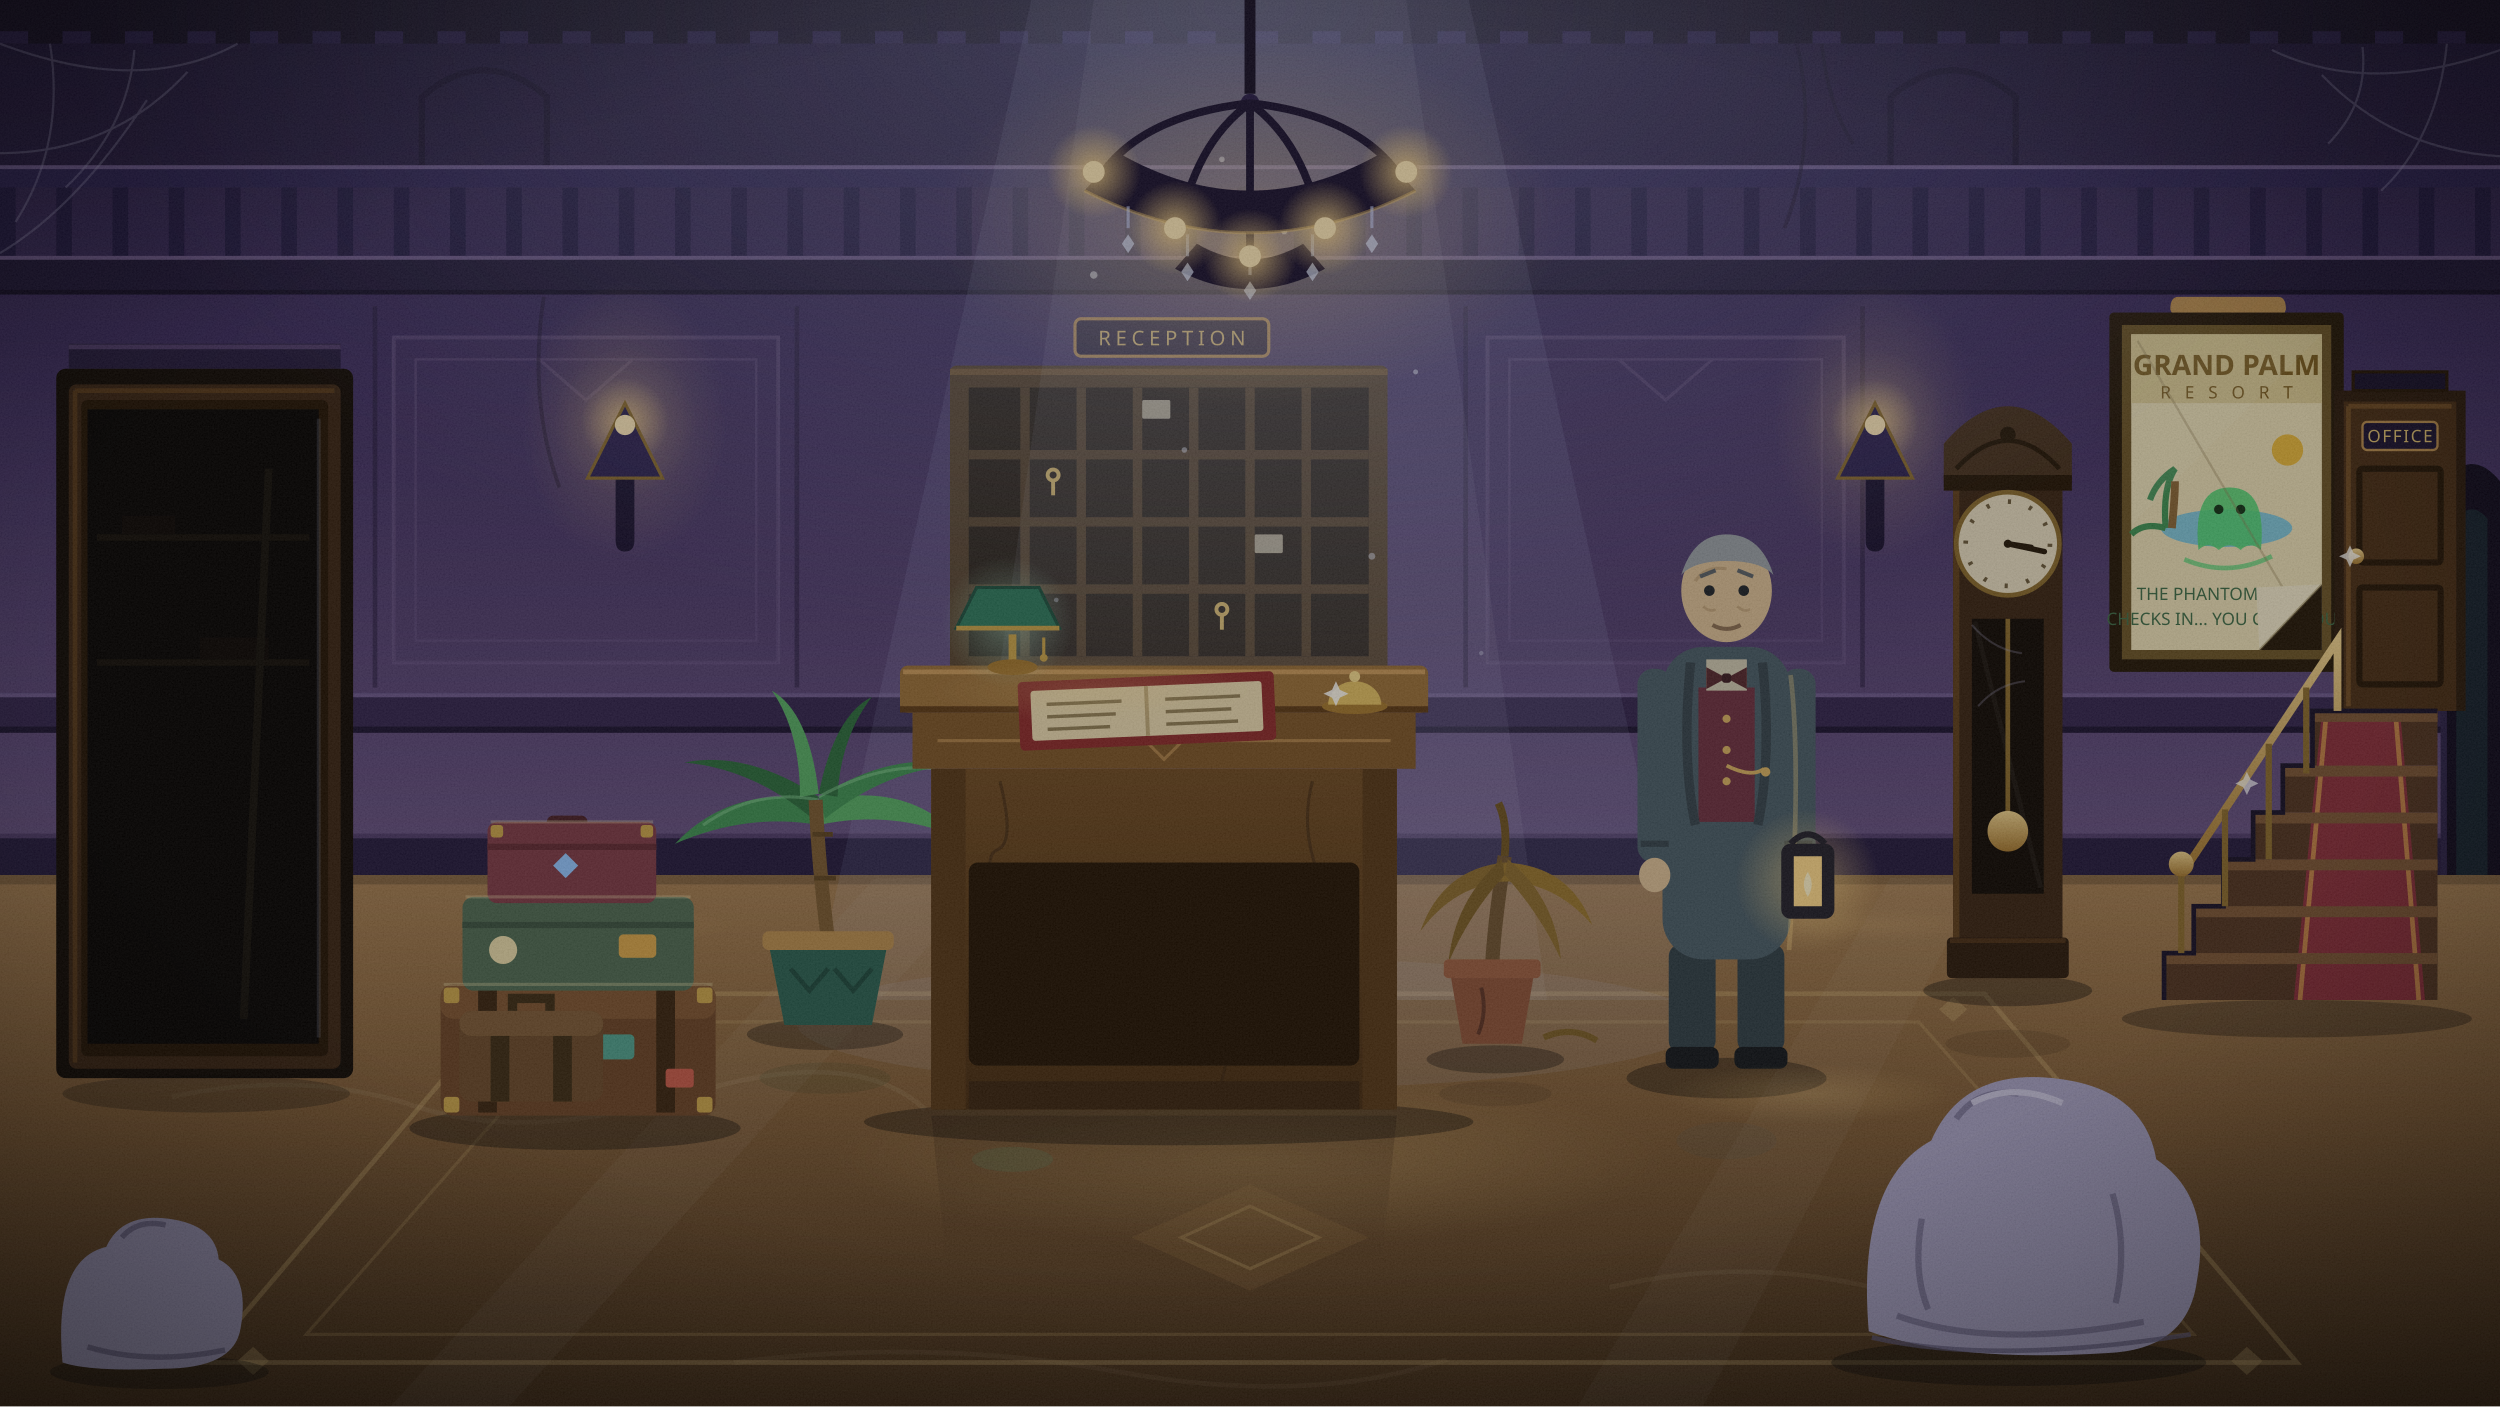
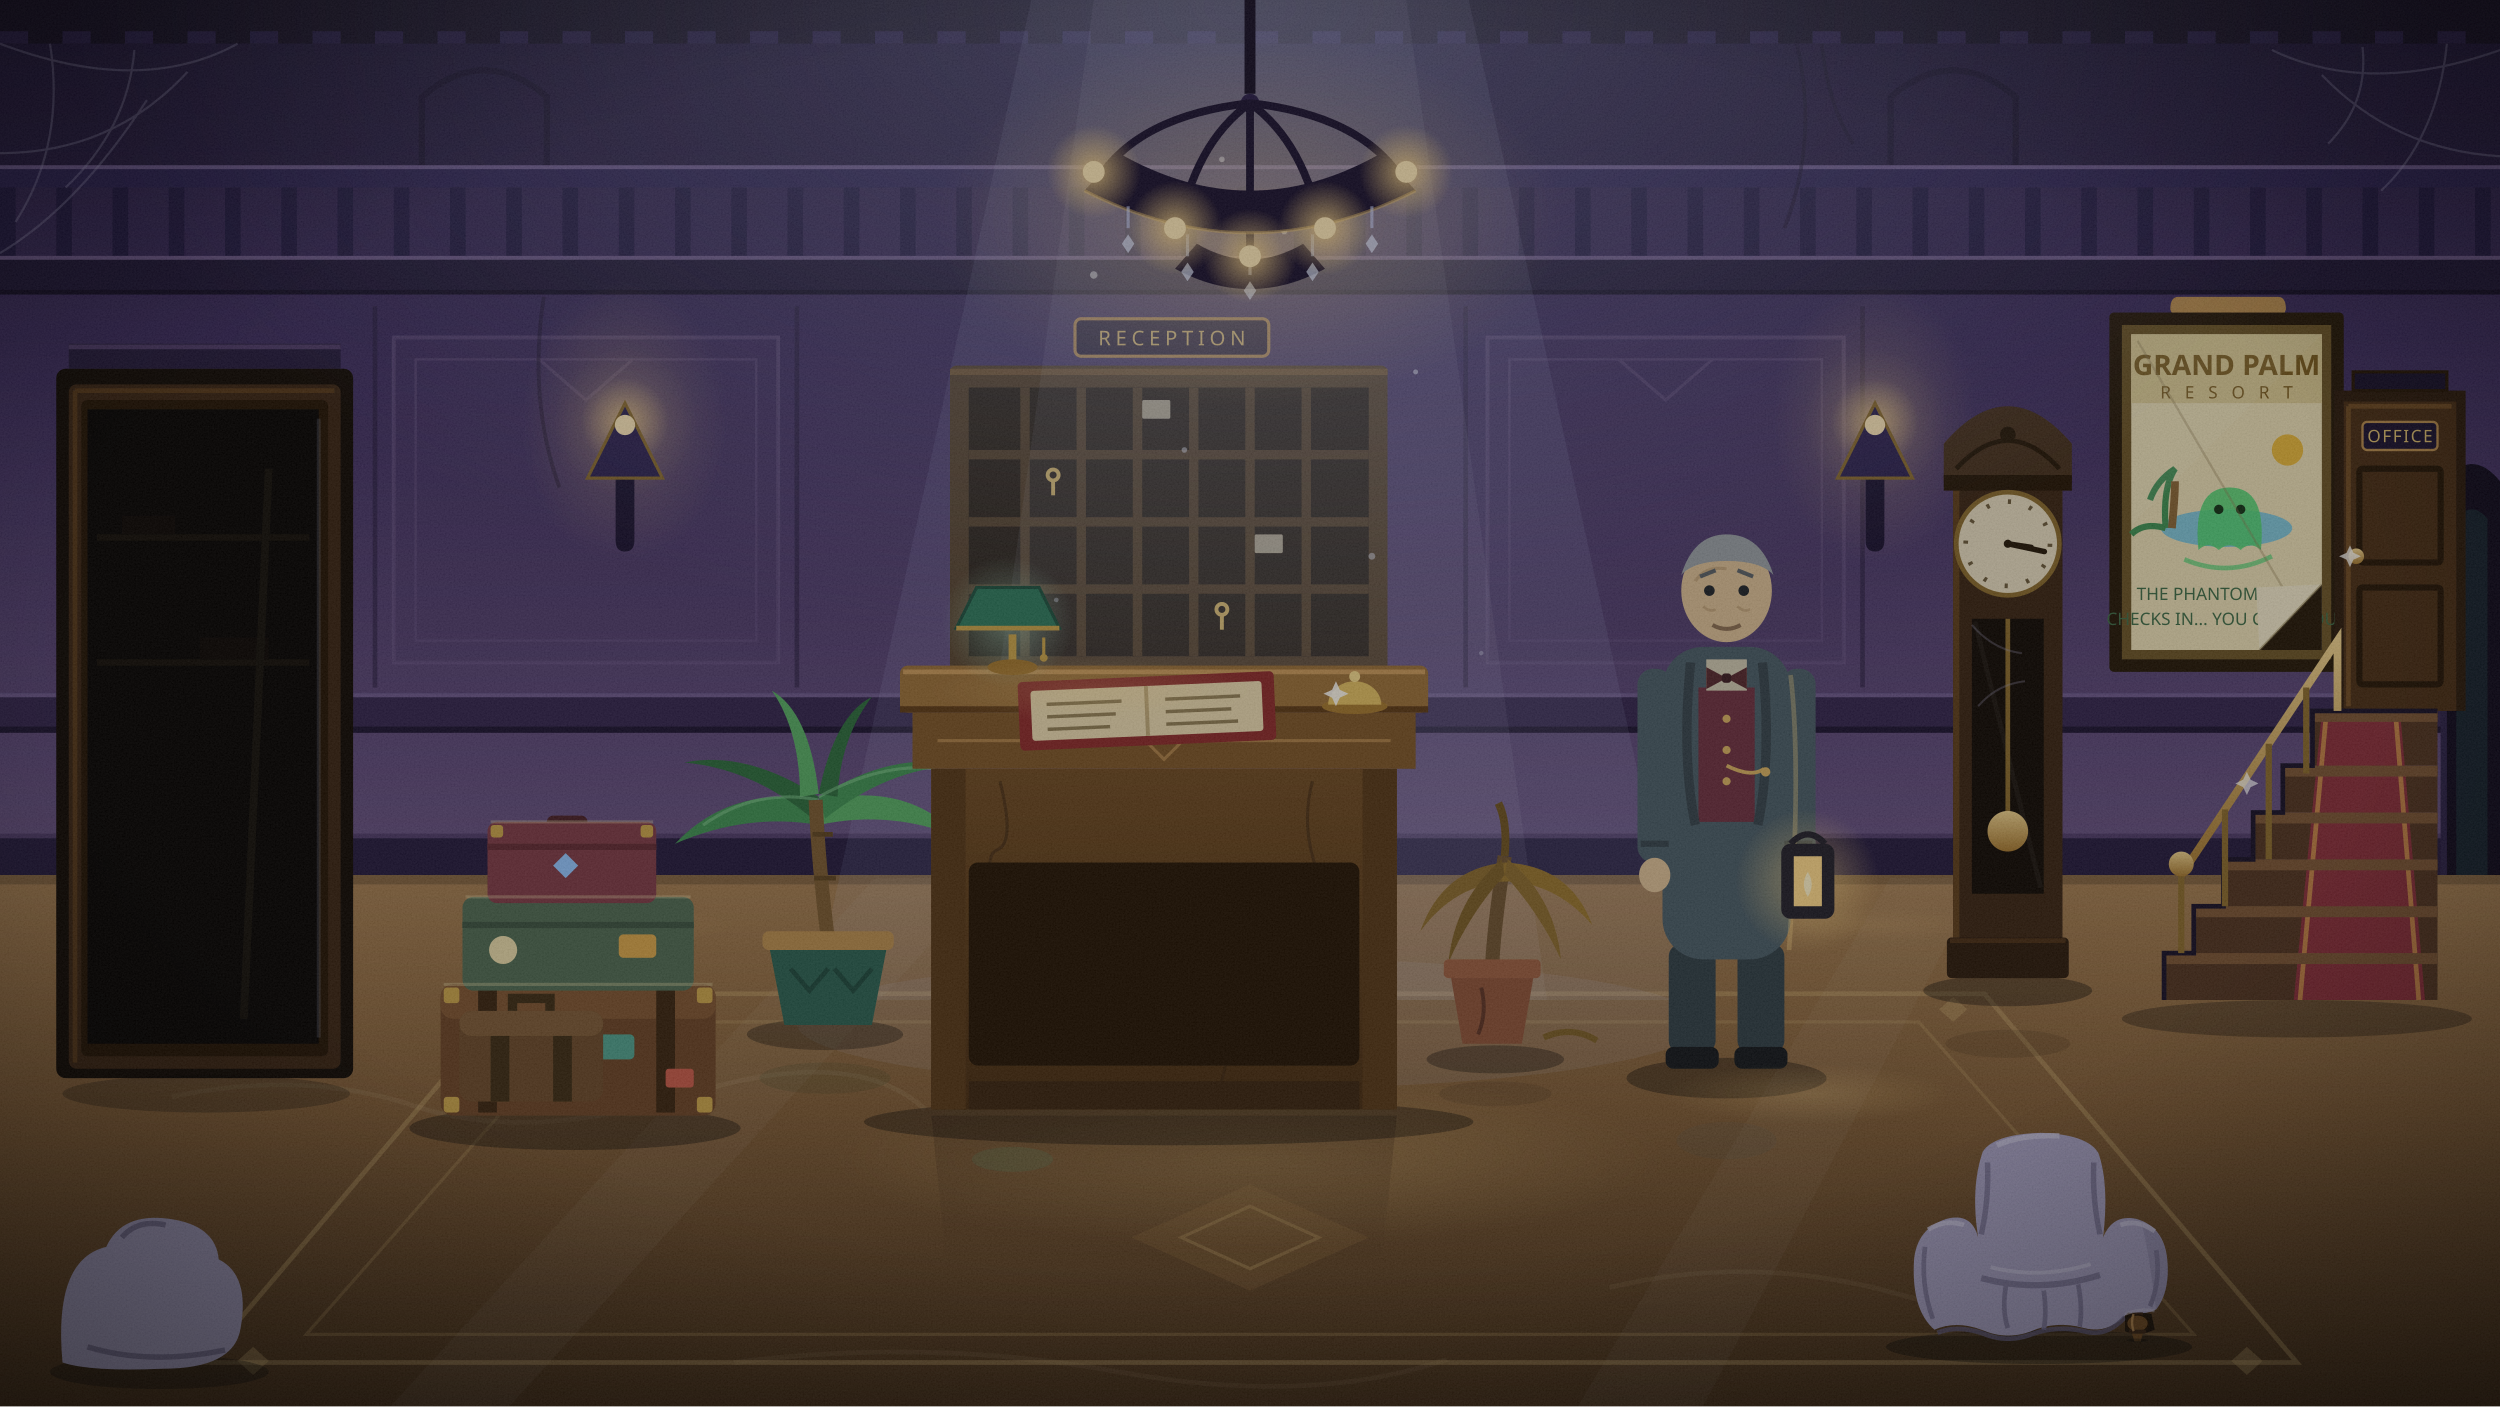
<svg xmlns="http://www.w3.org/2000/svg" width="1600" height="900" viewBox="0 0 1600 900">
  <defs>
    <linearGradient id="lobby-wall" x1="0" y1="0" x2="0" y2="1">
      <stop offset="0%" stop-color="#261b40" />
      <stop offset="40%" stop-color="#3c2c5e" />
      <stop offset="80%" stop-color="#594575" />
      <stop offset="100%" stop-color="#675281" />
    </linearGradient>
    <linearGradient id="lobby-floor" x1="0" y1="0" x2="0" y2="1">
      <stop offset="0%" stop-color="#a37c50" />
      <stop offset="45%" stop-color="#7c5934" />
      <stop offset="100%" stop-color="#3e2a16" />
    </linearGradient>
    <linearGradient id="lobby-wood" x1="0" y1="0" x2="0" y2="1">
      <stop offset="0%" stop-color="#6e4a22" />
      <stop offset="100%" stop-color="#472c11" />
    </linearGradient>
    <linearGradient id="lobby-refl" x1="0" y1="0" x2="0" y2="1">
      <stop offset="0%" stop-color="#3a2413" stop-opacity="0.30" />
      <stop offset="100%" stop-color="#3a2413" stop-opacity="0" />
    </linearGradient>
    <linearGradient id="lobby-brass" x1="0" y1="0" x2="0" y2="1">
      <stop offset="0%" stop-color="#eed08c" />
      <stop offset="100%" stop-color="#a3762e" />
    </linearGradient>
    <radialGradient id="lobby-beam" cx="50%" cy="0%" r="85%">
      <stop offset="0%" stop-color="#cdd7ff" stop-opacity="0.30" />
      <stop offset="55%" stop-color="#cdd7ff" stop-opacity="0" />
    </radialGradient>
    <radialGradient id="lobby-lamp" cx="50%" cy="50%" r="50%">
      <stop offset="0%" stop-color="#ffd98a" stop-opacity="0.85" />
      <stop offset="100%" stop-color="#ffd98a" stop-opacity="0" />
    </radialGradient>
    <radialGradient id="lobby-green" cx="50%" cy="50%" r="50%">
      <stop offset="0%" stop-color="#b8ecd2" stop-opacity="0.55" />
      <stop offset="100%" stop-color="#b8ecd2" stop-opacity="0" />
    </radialGradient>
    <radialGradient id="lobby-vign" cx="50%" cy="46%" r="75%">
      <stop offset="60%" stop-color="#000" stop-opacity="0" />
      <stop offset="100%" stop-color="#000" stop-opacity="0.40" />
    </radialGradient>
    <filter id="lobby-grain">
      <feTurbulence type="fractalNoise" baseFrequency="0.9" numOctaves="2" stitchTiles="stitch" />
      <feColorMatrix type="saturate" values="0" />
      <feComponentTransfer>
        <feFuncA type="linear" slope="0.05" />
      </feComponentTransfer>
      <feComposite operator="over" in2="SourceGraphic" />
    </filter>
  </defs>
  <rect width="1600" height="560" fill="url(#lobby-wall)" />
  <rect y="560" width="1600" height="340" fill="url(#lobby-floor)" />
  <rect y="554" width="1600" height="12" fill="#000" opacity="0.20" />
  <g fill="none">
    <path d="M110 702 q84 -18 156 6 t176 -8 t150 10" stroke="#ead9b8" stroke-width="3" opacity="0.09" />
    <path d="M1030 824 q92 -22 184 4 t164 -12" stroke="#ead9b8" stroke-width="3" opacity="0.08" />
    <path d="M470 872 q124 -16 246 6 t210 -8" stroke="#ead9b8" stroke-width="3" opacity="0.07" />
  </g>
  <path d="M250 900 L560 562 L634 562 L326 900 Z" fill="#fff" opacity="0.045" />
  <path d="M1010 900 L1210 562 L1268 562 L1090 900 Z" fill="#fff" opacity="0.04" />
  <g fill="none" stroke="#d8b878">
    <path d="M330 636 H1270 L1470 872 H130 Z" stroke-width="3" opacity="0.33" />
    <path d="M372 654 H1228 L1404 854 H196 Z" stroke-width="2" opacity="0.22" />
  </g>
  <g fill="#d8b878" opacity="0.30">
    <path d="M350 638 l9 8 -9 8 -9 -8 z" />
    <path d="M1250 638 l9 8 -9 8 -9 -8 z" />
    <path d="M1438 862 l10 9 -10 9 -10 -9 z" />
    <path d="M162 862 l10 9 -10 9 -10 -9 z" />
  </g>
  <path d="M800 758 L876 792 L800 826 L724 792 Z" fill="#b98c4e" opacity="0.16" />
  <path d="M800 772 L844 792 L800 812 L756 792 Z" fill="none" stroke="#d8b878" stroke-width="2" opacity="0.28" />
  <rect width="1600" height="28" fill="#171026" />
  <path d="M0 24 H1600" stroke="#2a1f4a" stroke-width="8" stroke-dasharray="18 22" />
  <rect y="28" width="1600" height="78" fill="#1d1434" opacity="0.55" />
  <path d="M270 106 v-44 q40 -34 80 0 v44 M1210 106 v-44 q40 -34 80 0 v44" stroke="#140d26" stroke-width="4" fill="none" opacity="0.55" />
  <rect y="106" width="1600" height="14" fill="#2c2152" />
  <path d="M0 107 H1600" stroke="#7a659a" stroke-width="2.5" opacity="0.8" />
  <path d="M0 142 H1600" stroke="#221942" stroke-width="44" stroke-dasharray="10 26" />
  <rect y="164" width="1600" height="24" fill="#1f1636" />
  <path d="M0 165 H1600" stroke="#6b5787" stroke-width="2.5" />
  <path d="M0 187 H1600" stroke="#140d26" stroke-width="3" />
  <g fill="none" stroke="#6b5787" opacity="0.55">
    <rect x="252" y="216" width="246" height="208" stroke-width="2.5" />
    <rect x="266" y="230" width="218" height="180" stroke-width="1.5" />
    <rect x="952" y="216" width="228" height="208" stroke-width="2.5" />
    <rect x="966" y="230" width="200" height="180" stroke-width="1.5" />
    <path d="M345 230 l30 26 30 -26 M1036 230 l30 26 30 -26" stroke-width="2" />
  </g>
  <rect x="252" y="216" width="246" height="208" fill="#4a3866" opacity="0.22" />
  <rect x="952" y="216" width="228" height="208" fill="#4a3866" opacity="0.22" />
  <g stroke="#221838" stroke-width="3" opacity="0.5">
    <path d="M240 196 V440 M510 196 V440 M938 196 V440 M1192 196 V440" />
  </g>
  <rect y="444" width="1600" height="24" fill="#33254e" />
  <path d="M0 445 H1600" stroke="#7a659a" stroke-width="2.5" opacity="0.8" />
  <path d="M0 467 H1600" stroke="#1c1330" stroke-width="4" />
  <rect y="534" width="1600" height="26" fill="#241a3e" />
  <path d="M0 535 H1600" stroke="#4e3b68" stroke-width="3" />
  <path d="M1150 28 q14 62 -8 118 M1166 28 q4 40 20 64" stroke="#171026" stroke-width="2.5" fill="none" opacity="0.45" />
  <path d="M348 190 q-10 66 10 122" stroke="#171026" stroke-width="2.5" fill="none" opacity="0.4" />
  <rect x="608" y="234" width="280" height="196" rx="4" fill="#4a3419" />
  <path d="M608 238 H888" stroke="#6e4e26" stroke-width="4" />
  <rect x="620" y="248" width="256" height="172" fill="#1c1206" />
  <g stroke="#4a3419" stroke-width="6">
    <path d="M620 291 H876 M620 334 H876 M620 377 H876" />
    <path d="M656 248 V420 M692 248 V420 M728 248 V420 M764 248 V420 M800 248 V420 M836 248 V420" />
  </g>
  <g fill="#eadfbe" opacity="0.75">
    <rect x="731" y="256" width="18" height="12" rx="1" />
    <rect x="803" y="342" width="18" height="12" rx="1" />
  </g>
  <g stroke="#e0bd60" stroke-width="2.5" fill="none">
    <circle cx="674" cy="304" r="3.5" />
    <path d="M674 308 v9" />
    <circle cx="782" cy="390" r="3.5" />
    <path d="M782 394 v9" />
  </g>
  <rect x="688" y="204" width="124" height="24" rx="4" fill="#1c1330" stroke="#b98c4e" stroke-width="2" />
  <text x="750" y="221" font-family="Trebuchet MS" font-size="13" fill="#e0c070" text-anchor="middle" letter-spacing="3">RECEPTION</text>
  <g id="lobby-sconce">
    <ellipse cx="400" cy="270" rx="66" ry="90" fill="url(#lobby-lamp)" opacity="0.28" />
    <circle cx="400" cy="270" r="46" fill="url(#lobby-lamp)" opacity="0.22" />
    <circle cx="400" cy="270" r="28" fill="url(#lobby-lamp)" opacity="0.75" />
    <path d="M394 306 h12 v40 q0 7 -6 7 t-6 -7 z" fill="#1a1130" />
    <path d="M376 306 L400 258 L424 306 Z" fill="#2c2050" stroke="#8a6a2c" stroke-width="2" />
    <circle cx="400" cy="272" r="6.5" fill="#ffe9b8" />
  </g>
  <use href="#lobby-sconce" x="800" />
  <ellipse cx="400" cy="592" rx="70" ry="11" fill="url(#lobby-lamp)" opacity="0.14" />
  <ellipse cx="1200" cy="592" rx="70" ry="11" fill="url(#lobby-lamp)" opacity="0.14" />
  <path d="M1394 190 h64 q5 0 5 8 l-3 8 h-68 l-3 -8 q0 -8 5 -8 z" fill="#b98c4e" />
  <ellipse cx="1426" cy="236" rx="66" ry="38" fill="url(#lobby-lamp)" opacity="0.28" />
  <rect x="1350" y="200" width="150" height="230" rx="3" fill="#241708" />
  <rect x="1358" y="208" width="134" height="214" fill="#6b5426" />
  <rect x="1364" y="214" width="122" height="202" fill="#ecdfb6" />
  <rect x="1364" y="214" width="122" height="44" fill="#dcca92" />
  <text x="1425" y="240" font-family="Trebuchet MS" font-size="18" font-weight="bold" fill="#7a5b1e" text-anchor="middle">GRAND PALM</text>
  <text x="1425" y="255" font-family="Trebuchet MS" font-size="11" fill="#7a5b1e" text-anchor="middle" letter-spacing="3">R E S O R T</text>
  <circle cx="1464" cy="288" r="10" fill="#e8b73a" />
  <ellipse cx="1425" cy="338" rx="42" ry="12" fill="#7fc4d8" />
  <path d="M1386 338 q-2 -26 6 -38 q-12 8 -16 20 m10 18 q-14 -4 -22 4" stroke="#3f8f52" stroke-width="4" fill="none" />
  <path d="M1390 338 q2 -20 2 -30" stroke="#8a6636" stroke-width="5" fill="none" />
  <path d="M1407 352 q-4 -40 20 -40 q24 0 20 40 q-7 -6 -13 0 q-7 -6 -14 0 q-7 -6 -13 0 z" fill="#52d273" opacity="0.88" />
  <circle cx="1420" cy="326" r="3" fill="#143318" />
  <circle cx="1434" cy="326" r="3" fill="#143318" />
  <path d="M1398 358 q28 12 56 -2" stroke="#52d273" stroke-width="3" fill="none" opacity="0.7" />
  <text x="1425" y="384" font-family="Trebuchet MS" font-size="11" fill="#3f6b46" text-anchor="middle">THE PHANTOM GUEST</text>
  <text x="1425" y="400" font-family="Trebuchet MS" font-size="11" fill="#3f6b46" text-anchor="middle">CHECKS IN... YOU CHECK OUT</text>
  <path d="M1368 218 l114 194" stroke="#8d7c50" stroke-width="1.5" opacity="0.35" />
  <path d="M1364 214 L1486 214 L1364 336 Z" fill="#fff" opacity="0.06" />
  <path d="M1486 416 L1486 374 L1446 416 Z" fill="#241708" />
  <path d="M1446 416 L1486 374 L1444 376 Z" fill="#f2e8ca" />
  <path d="M1446 416 L1486 374" stroke="#8d7c50" stroke-width="1.5" opacity="0.5" />
  <ellipse cx="1285" cy="634" rx="54" ry="10" fill="#000" opacity="0.35" />
  <rect x="1250" y="300" width="70" height="304" fill="#3a2413" />
  <path d="M1252 302 V602" stroke="#5e3d1a" stroke-width="4" />
  <path d="M1244 308 v-24 q41 -48 82 0 v24 z" fill="#46301c" />
  <path d="M1252 300 q33 -36 66 0" stroke="#241505" stroke-width="3" fill="none" />
  <circle cx="1285" cy="278" r="5" fill="#241505" />
  <rect x="1244" y="304" width="82" height="10" fill="#241505" />
  <circle cx="1285" cy="348" r="33" fill="#e8dcc0" stroke="#8a6a2c" stroke-width="3" />
  <circle cx="1285" cy="348" r="27" fill="none" stroke="#6b5a3a" stroke-width="3" stroke-dasharray="2 12.14" />
  <path d="M1285 348 L1300 350.3 M1285 348 L1308.4 353" stroke="#241708" stroke-width="3.5" stroke-linecap="round" />
  <circle cx="1285" cy="348" r="2.6" fill="#241708" />
  <rect x="1262" y="396" width="46" height="176" fill="#120a04" />
  <path d="M1264 398 L1306 568" stroke="#fff" stroke-width="3" opacity="0.05" />
  <path d="M1285 396 V520" stroke="#8a6a2c" stroke-width="3" />
  <circle cx="1285" cy="532" r="13" fill="url(#lobby-brass)" />
  <path d="M1262 400 q14 16 32 18 M1266 452 q12 -14 30 -16" stroke="#a8a4c4" stroke-width="1.3" fill="none" opacity="0.3" />
  <rect x="1246" y="600" width="78" height="26" rx="3" fill="#2c1a0c" />
  <path d="M1248 602 H1322" stroke="#4a2e14" stroke-width="3" />
  <rect x="44" y="220" width="174" height="16" fill="#241a3c" />
  <path d="M44 222 H218" stroke="#4e3b68" stroke-width="3" />
  <rect x="36" y="236" width="190" height="454" rx="6" fill="#120a04" />
  <rect x="44" y="246" width="174" height="438" rx="5" fill="#3a2413" />
  <path d="M48 250 h166 M48 250 v430" stroke="#5e3d1a" stroke-width="3" fill="none" opacity="0.8" />
  <rect x="52" y="256" width="158" height="420" rx="4" fill="#241505" />
  <rect x="56" y="262" width="148" height="406" fill="#070403" />
  <g stroke="#16100a" stroke-width="4" opacity="0.9">
    <path d="M62 344 H198 M62 424 H198" />
  </g>
  <path d="M78 330 h34 v12 h-34 z M128 408 h44 v14 h-44 z" fill="#0d0805" />
  <path d="M172 300 L156 652" stroke="#14100a" stroke-width="5" />
  <path d="M204 268 V664" stroke="#cdd7ff" stroke-width="2.5" opacity="0.16" />
  <ellipse cx="132" cy="700" rx="92" ry="12" fill="#000" opacity="0.25" />
  <path d="M1564 560 V308 q18 -22 36 0 V560 Z" fill="#100a1e" />
  <path d="M1572 560 V332 q10 -12 20 0 V560 Z" fill="#1c3a3c" opacity="0.5" />
  <path d="M1564 560 V308" stroke="#2c2148" stroke-width="4" />
  <g>
    <rect x="1385" y="610" width="175" height="30" fill="#503420" />
    <rect x="1404" y="580" width="156" height="30" fill="#503420" />
    <rect x="1423" y="550" width="137" height="30" fill="#503420" />
    <rect x="1442" y="520" width="118" height="30" fill="#503420" />
    <rect x="1461" y="490" width="99" height="30" fill="#503420" />
    <rect x="1480" y="455" width="80" height="35" fill="#503420" />
  </g>
  <rect x="1494" y="250" width="84" height="205" fill="#2c1a0c" />
  <rect x="1500" y="257" width="72" height="198" fill="#4a2e14" />
  <path d="M1503 260 h66 M1503 260 v192" stroke="#6e4a22" stroke-width="3" fill="none" />
  <rect x="1510" y="300" width="52" height="60" rx="2" fill="none" stroke="#241505" stroke-width="4" />
  <rect x="1510" y="376" width="52" height="62" rx="2" fill="none" stroke="#241505" stroke-width="4" />
  <rect x="1506" y="238" width="60" height="12" fill="#17102a" stroke="#241505" stroke-width="2" />
  <rect x="1512" y="270" width="48" height="18" rx="3" fill="#1c1330" stroke="#b98c4e" stroke-width="1.5" />
  <text x="1536" y="283" font-family="Trebuchet MS" font-size="11" fill="#e0c070" text-anchor="middle" letter-spacing="1">OFFICE</text>
  <circle cx="1508" cy="356" r="5" fill="url(#lobby-brass)" />
  <path d="M1504 349 l2.2 4.8 4.8 2.2 -4.8 2.2 -2.2 4.8 -2.2 -4.8 -4.8 -2.2 4.8 -2.2 z" fill="#fff" opacity="0.75" />
  <path d="M1468 640 L1486 455 L1536 455 L1552 640 Z" fill="#8c2d3a" opacity="0.95" />
  <path d="M1472 640 L1489 455 M1548 640 L1533 455" stroke="#d8a44a" stroke-width="3" opacity="0.7" />
  <g fill="#7a5434">
    <rect x="1385" y="610" width="175" height="7" />
    <rect x="1404" y="580" width="156" height="7" />
    <rect x="1423" y="550" width="137" height="7" />
    <rect x="1442" y="520" width="118" height="7" />
    <rect x="1461" y="490" width="99" height="7" />
    <rect x="1480" y="455" width="80" height="7" />
  </g>
  <path d="M1385 640 V610 H1404 V580 H1423 V550 H1442 V520 H1461 V490 H1480 V455 H1560" stroke="#171026" stroke-width="3" fill="none" />
  <path d="M1396 560 L1496 410 L1496 455" stroke="url(#lobby-brass)" stroke-width="5" fill="none" />
  <path d="M1396 560 V610 M1424 518 V580 M1452 476 V550 M1476 440 V495" stroke="#8a6a2c" stroke-width="4" />
  <circle cx="1396" cy="553" r="8" fill="url(#lobby-brass)" />
  <path d="M1438 494 l2.4 5 5 2.4 -5 2.4 -2.4 5 -2.4 -5 -5 -2.4 5 -2.4 z" fill="#fff" opacity="0.7" />
  <ellipse cx="1470" cy="652" rx="112" ry="12" fill="#000" opacity="0.30" />
  <path d="M660 0 L520 640 L1080 640 L940 0 Z" fill="#cdd7ff" opacity="0.10" />
  <path d="M700 0 L610 640 L990 640 L900 0 Z" fill="#e3e9ff" opacity="0.08" />
  <rect width="1600" height="900" fill="url(#lobby-beam)" />
  <g fill="#e7ecff">
    <circle cx="700" cy="176" r="2.4" opacity="0.6" />
    <circle cx="758" cy="288" r="1.8" opacity="0.5" />
    <circle cx="822" cy="148" r="2" opacity="0.65" />
    <circle cx="878" cy="356" r="2.2" opacity="0.5" />
    <circle cx="744" cy="466" r="1.7" opacity="0.45" />
    <circle cx="836" cy="516" r="2" opacity="0.5" />
    <circle cx="676" cy="384" r="1.5" opacity="0.4" />
    <circle cx="906" cy="238" r="1.6" opacity="0.55" />
    <circle cx="782" cy="102" r="1.8" opacity="0.6" />
    <circle cx="858" cy="446" r="1.5" opacity="0.4" />
    <circle cx="722" cy="552" r="1.8" opacity="0.4" />
    <circle cx="948" cy="418" r="1.4" opacity="0.35" />
  </g>
  <ellipse cx="800" cy="140" rx="200" ry="120" fill="url(#lobby-lamp)" opacity="0.38" />
  <path d="M800 0 V60" stroke="#171026" stroke-width="7" />
  <circle cx="800" cy="66" r="6" fill="#2a1f4a" />
  <path d="M800 66 q-72 8 -98 50 M800 66 q72 8 98 50 M800 66 q-36 26 -46 84 M800 66 q36 26 46 84 M800 66 v100" stroke="#1c1330" stroke-width="5" fill="none" />
  <path d="M694 122 Q800 176 906 122 L884 98 Q800 146 716 98 Z" fill="#1c1330" />
  <path d="M694 122 Q800 176 906 122" fill="none" stroke="#d8b060" stroke-width="2" opacity="0.5" />
  <path d="M752 172 Q800 198 848 172 L834 156 Q800 176 766 156 Z" fill="#1c1330" />
  <g stroke="#cdd7ff" stroke-width="2" opacity="0.6">
    <path d="M722 132 v14 M760 150 v14 M800 160 v16 M840 150 v14 M878 132 v14" />
  </g>
  <g fill="#e3e9ff" opacity="0.7">
    <path d="M722 150 l4 6 -4 6 -4 -6 z M760 168 l4 6 -4 6 -4 -6 z M800 180 l4 6 -4 6 -4 -6 z M840 168 l4 6 -4 6 -4 -6 z M878 150 l4 6 -4 6 -4 -6 z" />
  </g>
  <g>
    <circle cx="700" cy="110" r="30" fill="url(#lobby-lamp)" />
    <circle cx="752" cy="146" r="30" fill="url(#lobby-lamp)" />
    <circle cx="800" cy="164" r="30" fill="url(#lobby-lamp)" />
    <circle cx="848" cy="146" r="30" fill="url(#lobby-lamp)" />
    <circle cx="900" cy="110" r="30" fill="url(#lobby-lamp)" />
    <circle cx="700" cy="110" r="7" fill="#ffe9b8" />
    <circle cx="752" cy="146" r="7" fill="#ffe9b8" />
    <circle cx="800" cy="164" r="7" fill="#ffe9b8" />
    <circle cx="848" cy="146" r="7" fill="#ffe9b8" />
    <circle cx="900" cy="110" r="7" fill="#ffe9b8" />
  </g>
  <ellipse cx="800" cy="655" rx="290" ry="42" fill="#cdd7ff" opacity="0.10" />
  <ellipse cx="800" cy="742" rx="265" ry="56" fill="url(#lobby-lamp)" opacity="0.30" />
  <path d="M596 714 h298 l-10 96 h-278 z" fill="url(#lobby-refl)" />
  <ellipse cx="648" cy="742" rx="26" ry="8" fill="#3fae8c" opacity="0.14" />
  <ellipse cx="528" cy="690" rx="42" ry="10" fill="#1e3a1e" opacity="0.14" />
  <ellipse cx="957" cy="700" rx="36" ry="8" fill="#2c2013" opacity="0.14" />
  <ellipse cx="1105" cy="730" rx="32" ry="12" fill="#43545e" opacity="0.12" />
  <ellipse cx="1285" cy="668" rx="40" ry="9" fill="#241505" opacity="0.15" />
  <ellipse cx="528" cy="662" rx="50" ry="10" fill="#000" opacity="0.32" />
  <g>
    <path d="M524 512 q-56 -10 -92 28 q46 -20 92 -12 z" fill="#3f8f52" />
    <path d="M524 512 q58 -12 90 24 q-44 -18 -90 -8 z" fill="#57ac64" />
    <path d="M524 510 q-46 -30 -86 -22 q44 4 82 36 z" fill="#2c6b3c" />
    <path d="M524 510 q48 -30 88 -20 q-44 2 -84 34 z" fill="#3f8f52" />
    <path d="M524 508 q-6 -52 -30 -66 q18 26 18 68 z" fill="#57ac64" />
    <path d="M524 508 q10 -50 34 -62 q-20 26 -22 64 z" fill="#2c6b3c" />
    <path d="M524 512 q-40 -8 -74 16 M524 510 q40 -22 74 -18" stroke="#8fd49a" stroke-width="2" fill="none" opacity="0.45" />
  </g>
  <path d="M530 602 q-6 -46 -8 -90" stroke="#7a5a30" stroke-width="9" fill="none" />
  <path d="M521 562 h14 M520 534 h13" stroke="#5e4420" stroke-width="3" />
  <path d="M492 604 h76 l-10 52 h-56 z" fill="#2c6152" />
  <rect x="488" y="596" width="84" height="12" rx="4" fill="#b98c4e" />
  <path d="M506 620 l12 14 12 -14 m4 0 l12 14 12 -14" stroke="#1f4a3e" stroke-width="3" fill="none" />
  <ellipse cx="368" cy="722" rx="106" ry="14" fill="#000" opacity="0.35" />
  <rect x="282" y="630" width="176" height="84" rx="8" fill="#6b4426" />
  <rect x="282" y="630" width="176" height="22" rx="8" fill="#7e5430" />
  <rect x="306" y="632" width="12" height="80" fill="#3a2410" />
  <rect x="420" y="632" width="12" height="80" fill="#3a2410" />
  <g fill="#c9a24a">
    <rect x="284" y="632" width="10" height="10" rx="2" />
    <rect x="446" y="632" width="10" height="10" rx="2" />
    <rect x="284" y="702" width="10" height="10" rx="2" />
    <rect x="446" y="702" width="10" height="10" rx="2" />
  </g>
  <circle cx="352" cy="678" r="11" fill="#e8d9a8" />
  <path d="M343 678 h18" stroke="#c65a48" stroke-width="4" />
  <rect x="380" y="662" width="26" height="16" rx="3" fill="#4f9f8b" />
  <rect x="426" y="684" width="18" height="12" rx="2" fill="#c65a48" />
  <rect x="352" y="564" width="28" height="12" rx="4" fill="#2c3a2e" />
  <rect x="296" y="574" width="148" height="60" rx="7" fill="#4f6a52" />
  <path d="M296 592 h148" stroke="#3c5240" stroke-width="4" />
  <circle cx="322" cy="608" r="9" fill="#e8d9a8" />
  <rect x="396" y="598" width="24" height="15" rx="3" fill="#d8a44a" />
  <rect x="350" y="522" width="26" height="9" rx="4" fill="#4a2028" />
  <rect x="312" y="526" width="108" height="52" rx="6" fill="#7e3b46" />
  <path d="M312 542 h108" stroke="#622b34" stroke-width="4" />
  <g fill="#c9a24a">
    <rect x="314" y="528" width="8" height="8" rx="2" />
    <rect x="410" y="528" width="8" height="8" rx="2" />
  </g>
  <path d="M362 546 l8 8 -8 8 -8 -8 z" fill="#93c5fd" />
  <path d="M284 630 h172 M298 574 h144 M314 526 h104" stroke="#e8d9a8" stroke-width="2" opacity="0.35" fill="none" />
  <path d="M328 647 v-8 h24 v8" stroke="#3d2c14" stroke-width="6" fill="none" />
  <rect x="294" y="647" width="92" height="58" rx="8" fill="#6b4a2a" />
  <rect x="294" y="647" width="92" height="16" rx="8" fill="#7c5a36" />
  <rect x="314" y="663" width="12" height="42" fill="#3d2c14" />
  <rect x="354" y="663" width="12" height="42" fill="#3d2c14" />
  <ellipse cx="748" cy="718" rx="195" ry="15" fill="#000" opacity="0.35" />
  <rect x="596" y="492" width="298" height="218" fill="url(#lobby-wood)" />
  <rect x="596" y="492" width="22" height="218" fill="#573818" />
  <rect x="872" y="492" width="22" height="218" fill="#573818" />
  <g stroke="#3a2410" stroke-width="2" fill="none" opacity="0.55">
    <path d="M640 500 q10 40 -2 44 q-10 4 2 40 M780 640 q12 30 -2 62 M840 500 q-8 30 4 60" />
  </g>
  <rect x="620" y="552" width="250" height="130" rx="6" fill="#241505" />
  <rect x="620" y="692" width="250" height="18" fill="#3a2410" />
  <rect x="584" y="456" width="322" height="36" fill="#7c5527" />
  <path d="M600 474 H890" stroke="#c9995a" stroke-width="2" opacity="0.6" />
  <path d="M745 462 l12 12 -12 12 -12 -12 z" fill="none" stroke="#c9995a" stroke-width="2" opacity="0.6" />
  <rect x="576" y="426" width="338" height="30" rx="5" fill="#9a6f38" />
  <path d="M578 430 H912" stroke="#c9995a" stroke-width="3" />
  <path d="M576 454 H914" stroke="#5e3a16" stroke-width="4" />
  <g transform="rotate(-2.5 734 454)">
    <rect x="652" y="433" width="164" height="44" rx="3" fill="#8c2b2b" />
    <rect x="660" y="439" width="148" height="32" rx="2" fill="#ead9b0" />
    <path d="M734 439 v32" stroke="#bfa878" stroke-width="2.5" />
    <path d="M670 448 h48 M670 456 h44 M670 464 h40 M746 448 h48 M746 456 h42 M746 464 h46" stroke="#8f7c54" stroke-width="2.2" />
  </g>
  <ellipse cx="867" cy="452" rx="21" ry="5" fill="#a3762e" />
  <path d="M850 451 a17 15 0 0 1 34 0 z" fill="#e0bd60" />
  <circle cx="867" cy="433" r="3.5" fill="#f4d98c" />
  <path d="M855 436 l2.5 5.5 5.5 2.5 -5.5 2.5 -2.5 5.5 -2.5 -5.5 -5.5 -2.5 5.5 -2.5 z" fill="#fff" opacity="0.85" />
  <circle cx="645" cy="398" r="42" fill="url(#lobby-green)" opacity="0.85" />
  <path d="M648 426 v-20" stroke="#c9a24a" stroke-width="5" />
  <ellipse cx="648" cy="427" rx="16" ry="5" fill="#a3762e" />
  <path d="M612 402 h66 l-13 -26 h-40 z" fill="#2f7a5e" stroke="#1f5240" stroke-width="2" />
  <path d="M612 402 h66" stroke="#c9a24a" stroke-width="3" />
  <path d="M668 408 v11" stroke="#c9a24a" stroke-width="2" />
  <circle cx="668" cy="421" r="2.5" fill="#c9a24a" />
  <ellipse cx="700" cy="442" rx="105" ry="20" fill="url(#lobby-lamp)" opacity="0.25" />
  <ellipse cx="957" cy="678" rx="44" ry="9" fill="#000" opacity="0.32" />
  <path d="M955 616 q2 -30 8 -68" stroke="#6e5230" stroke-width="9" fill="none" />
  <g>
    <path d="M963 552 q-40 4 -54 44 q22 -30 56 -32 z" fill="#8a6a2e" />
    <path d="M963 552 q42 2 56 40 q-24 -28 -58 -28 z" fill="#97742e" />
    <path d="M961 550 q-30 26 -34 66 q14 -32 36 -56 z" fill="#7a5c26" />
    <path d="M965 550 q30 24 34 64 q-14 -30 -36 -54 z" fill="#8a6a2e" />
    <path d="M963 548 q2 -22 -4 -34" stroke="#6e5220" stroke-width="5" fill="none" />
  </g>
  <path d="M928 622 h54 l-8 46 h-38 z" fill="#8c5238" />
  <rect x="924" y="614" width="62" height="12" rx="3" fill="#9c5e40" />
  <path d="M948 632 q4 16 -2 30" stroke="#5e3424" stroke-width="2.5" fill="none" />
  <path d="M988 664 q18 -8 34 2" stroke="#7a5c26" stroke-width="4" fill="none" />
  <g>
    <ellipse cx="1105" cy="690" rx="64" ry="13" fill="#000" opacity="0.35" />
    <rect x="1068" y="604" width="30" height="70" rx="8" fill="#313f47" />
    <rect x="1112" y="604" width="30" height="70" rx="8" fill="#313f47" />
    <rect x="1066" y="670" width="34" height="14" rx="5" fill="#14181c" />
    <rect x="1110" y="670" width="34" height="14" rx="5" fill="#14181c" />
    <rect x="1064" y="414" width="82" height="200" rx="26" fill="#4a5c66" />
    <rect x="1087" y="440" width="36" height="86" fill="#6e3040" />
    <path d="M1082 424 q-6 60 3 104 M1128 424 q6 60 -3 104" stroke="#36444c" stroke-width="6" fill="none" />
    <circle cx="1105" cy="460" r="2.6" fill="#d8b060" />
    <circle cx="1105" cy="480" r="2.6" fill="#d8b060" />
    <circle cx="1105" cy="500" r="2.6" fill="#d8b060" />
    <path d="M1105 490 q16 8 24 2" stroke="#d8b060" stroke-width="2.4" fill="none" />
    <circle cx="1130" cy="494" r="3" fill="#d8b060" />
    <rect x="1092" y="422" width="26" height="20" fill="#cfc7b0" />
    <path d="M1105 434 l-13 -7 v14 z M1105 434 l13 -7 v14 z" fill="#55282e" />
    <rect x="1102" y="431" width="6" height="6" rx="2" fill="#3c1c22" />
    <rect x="1048" y="428" width="22" height="124" rx="10" fill="#4a5c66" />
    <rect x="1140" y="428" width="22" height="124" rx="10" fill="#4a5c66" />
    <path d="M1050 540 h18 M1142 540 h18" stroke="#36444c" stroke-width="4" />
    <ellipse cx="1059" cy="560" rx="10" ry="11" fill="#dcbf95" />
    <path d="M1146 432 q7 60 -1 176" stroke="#ffd98a" stroke-width="3" fill="none" opacity="0.35" />
    <circle cx="1157" cy="564" r="46" fill="url(#lobby-lamp)" opacity="0.65" />
    <path d="M1146 540 q11 -12 22 0" stroke="#23202a" stroke-width="4" fill="none" />
    <rect x="1140" y="540" width="34" height="48" rx="6" fill="#23202a" />
    <rect x="1148" y="548" width="18" height="32" fill="#ffd98a" />
    <path d="M1157 574 q-5 -8 0 -16 q5 8 0 16" fill="#fff2c8" />
    <ellipse cx="1157" cy="700" rx="92" ry="19" fill="url(#lobby-lamp)" opacity="0.28" />
    <ellipse cx="1105" cy="378" rx="29" ry="33" fill="#dcbf95" />
    <path d="M1105 364 q-14 -2 -20 8" stroke="#c5a67c" stroke-width="2" fill="none" />
    <path d="M1076 368 q8 -26 29 -26 q22 0 30 26 q-8 -9 -30 -9 q-21 0 -29 9" fill="#9aa0a6" />
    <circle cx="1094" cy="378" r="3.4" fill="#20242a" />
    <circle cx="1116" cy="378" r="3.4" fill="#20242a" />
    <path d="M1088 369 l10 -4 M1122 369 l-10 -4" stroke="#5b6167" stroke-width="2.6" />
    <path d="M1090 388 q4 4 8 2 M1112 388 q4 4 8 2" stroke="#c5a67c" stroke-width="1.8" fill="none" />
    <path d="M1096 400 q9 5 18 0" stroke="#8a6c50" stroke-width="2.6" fill="none" />
  </g>
-   <ellipse cx="1292" cy="872" rx="120" ry="15" fill="#000" opacity="0.35" />
-   <path d="M1196 852 q-8 -96 40 -122 q20 -46 78 -40 q58 6 66 52 q36 24 26 78 q-6 44 -58 46 q-96 6 -152 -14 z" fill="#a49ec0" />
-   <path d="M1214 842 q60 22 158 4 M1252 716 q14 -20 40 -16 M1230 780 q-6 34 4 58 M1352 764 q10 34 2 70" stroke="#7c7699" stroke-width="4" fill="none" />
-   <path d="M1262 706 q26 -14 58 0" stroke="#c6c1da" stroke-width="4" fill="none" />
-   <path d="M1198 856 q78 18 204 -2" stroke="#5f5a7c" stroke-width="3" fill="none" opacity="0.7" />
+   <g id="lobby-sheet-armchair">
+     <ellipse cx="1305" cy="862" rx="98" ry="11" fill="#000" opacity="0.35" />
+     <path d="M1238 851 Q1223 838 1225 806 Q1227 786 1246 780 Q1262 776 1266 792 Q1261 760 1269 737 Q1276 726 1306 725 Q1336 726 1343 738 Q1350 758 1346 792 Q1352 777 1367 780 Q1385 785 1387 806 Q1389 826 1380 838 Q1372 842 1362 840 Q1350 854 1334 850 Q1316 845 1300 852 Q1284 858 1268 851 Q1252 845 1238 851 Z" fill="#a49ec0" />
+     <path d="M1370 782 Q1385 787 1387 806 Q1389 826 1380 838 Q1377 818 1375 804 Q1373 791 1370 782 Z" fill="#7c7699" opacity="0.4" />
+     <path d="M1268 790 Q1273 768 1272 744 M1344 790 Q1339 768 1340 744" stroke="#7c7699" stroke-width="3.5" fill="none" />
+     <path d="M1268 818 Q1306 828 1344 816" stroke="#7c7699" stroke-width="4" fill="none" />
+     <path d="M1274 811 Q1306 819 1338 809" stroke="#c6c1da" stroke-width="2.5" fill="none" opacity="0.65" />
+     <path d="M1284 822 Q1281 838 1285 850 M1308 826 Q1310 840 1308 851 M1330 822 Q1333 837 1331 849" stroke="#7c7699" stroke-width="3" fill="none" />
+     <path d="M1232 798 Q1229 822 1237 844 M1380 800 Q1383 820 1376 836" stroke="#7c7699" stroke-width="3" fill="none" />
+     <path d="M1278 733 Q1293 726 1318 727" stroke="#c6c1da" stroke-width="3.5" fill="none" opacity="0.8" />
+     <path d="M1234 787 Q1245 780 1257 784 M1357 784 Q1368 780 1379 788" stroke="#c6c1da" stroke-width="3" fill="none" opacity="0.8" />
+     <path d="M1240 853 Q1252 848 1268 853 Q1284 860 1300 854 Q1316 848 1334 852 Q1348 856 1360 843" stroke="#5f5a7c" stroke-width="3" fill="none" opacity="0.75" />
+     <path d="M1360 842 Q1368 839 1377 841 L1379 851 Q1368 856 1360 852 Z" fill="#120a04" opacity="0.8" />
+     <rect x="1364.5" y="840" width="7" height="5" fill="#3a2413" />
+     <ellipse cx="1368" cy="847" rx="7" ry="5.5" fill="#6e4a22" stroke="#241505" stroke-width="1" />
+     <rect x="1362.5" y="851" width="11" height="2.5" rx="1" fill="#3a2413" />
+     <path d="M1364.5 853.5 L1371.5 853.5 L1370 858.5 L1366 858.5 Z" fill="#6e4a22" />
+     <path d="M1365.5 841 Q1363.5 846 1365.5 852" stroke="#c9995a" stroke-width="1.5" fill="none" opacity="0.75" />
+     <ellipse cx="1368" cy="857.8" rx="7" ry="1.2" fill="#000" opacity="0.3" />
+     <path d="M1360 841 Q1370 837 1379 839" stroke="#c6c1da" stroke-width="2" fill="none" opacity="0.5" />
+   </g>
  <ellipse cx="102" cy="878" rx="70" ry="11" fill="#000" opacity="0.32" />
  <path d="M40 872 q-6 -66 28 -74 q10 -22 40 -18 q30 4 32 26 q20 10 14 44 q-4 26 -50 26 q-46 2 -64 -4 z" fill="#948ead" />
  <path d="M56 862 q40 12 88 2 M78 792 q10 -12 28 -8" stroke="#6b6584" stroke-width="3.5" fill="none" />
  <g stroke="#a8a4c4" stroke-width="1.4" opacity="0.32" fill="none">
    <path d="M0 28 Q90 62 152 28 M0 98 Q72 98 120 46 M0 162 Q50 132 94 64" />
    <path d="M32 28 Q42 92 10 142 M86 32 Q82 82 42 120" />
    <path d="M1600 32 Q1516 62 1454 32 M1600 100 Q1532 96 1486 48" />
    <path d="M1566 28 Q1560 88 1524 122 M1512 30 Q1516 66 1490 92" />
  </g>
  <rect width="1600" height="900" filter="url(#lobby-grain)" opacity="0.32" />
  <rect width="1600" height="900" fill="url(#lobby-vign)" />
</svg>
